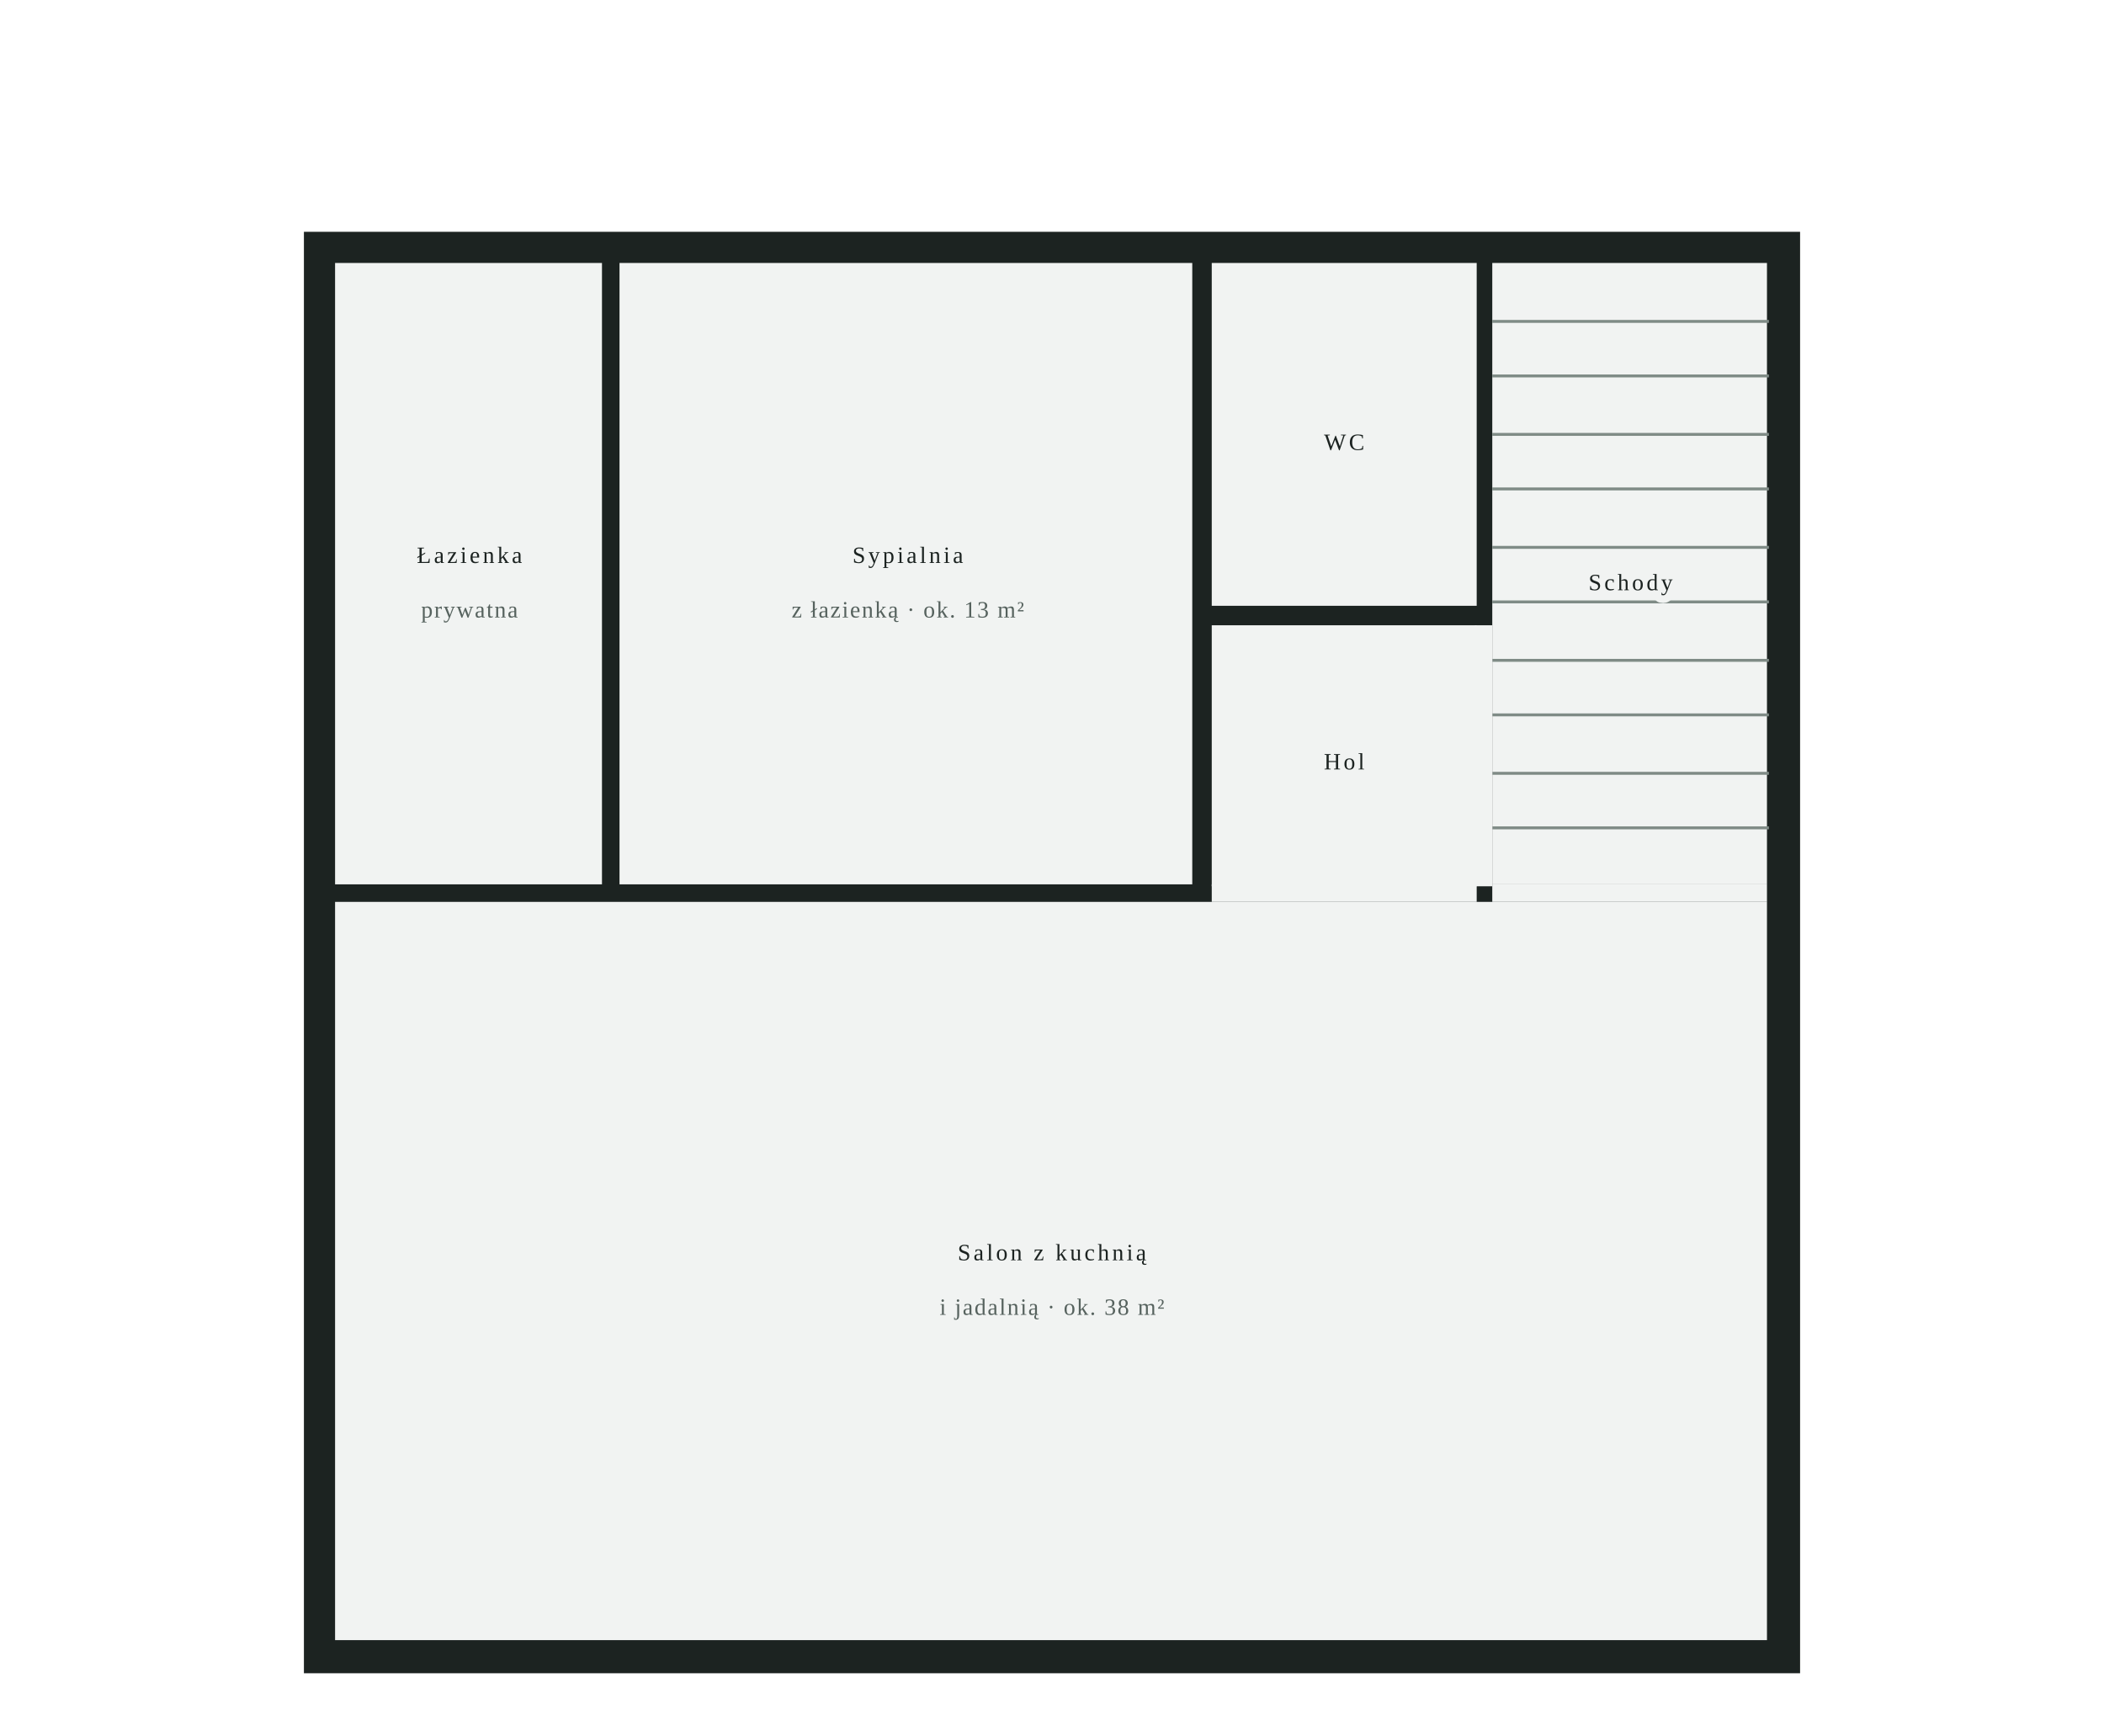
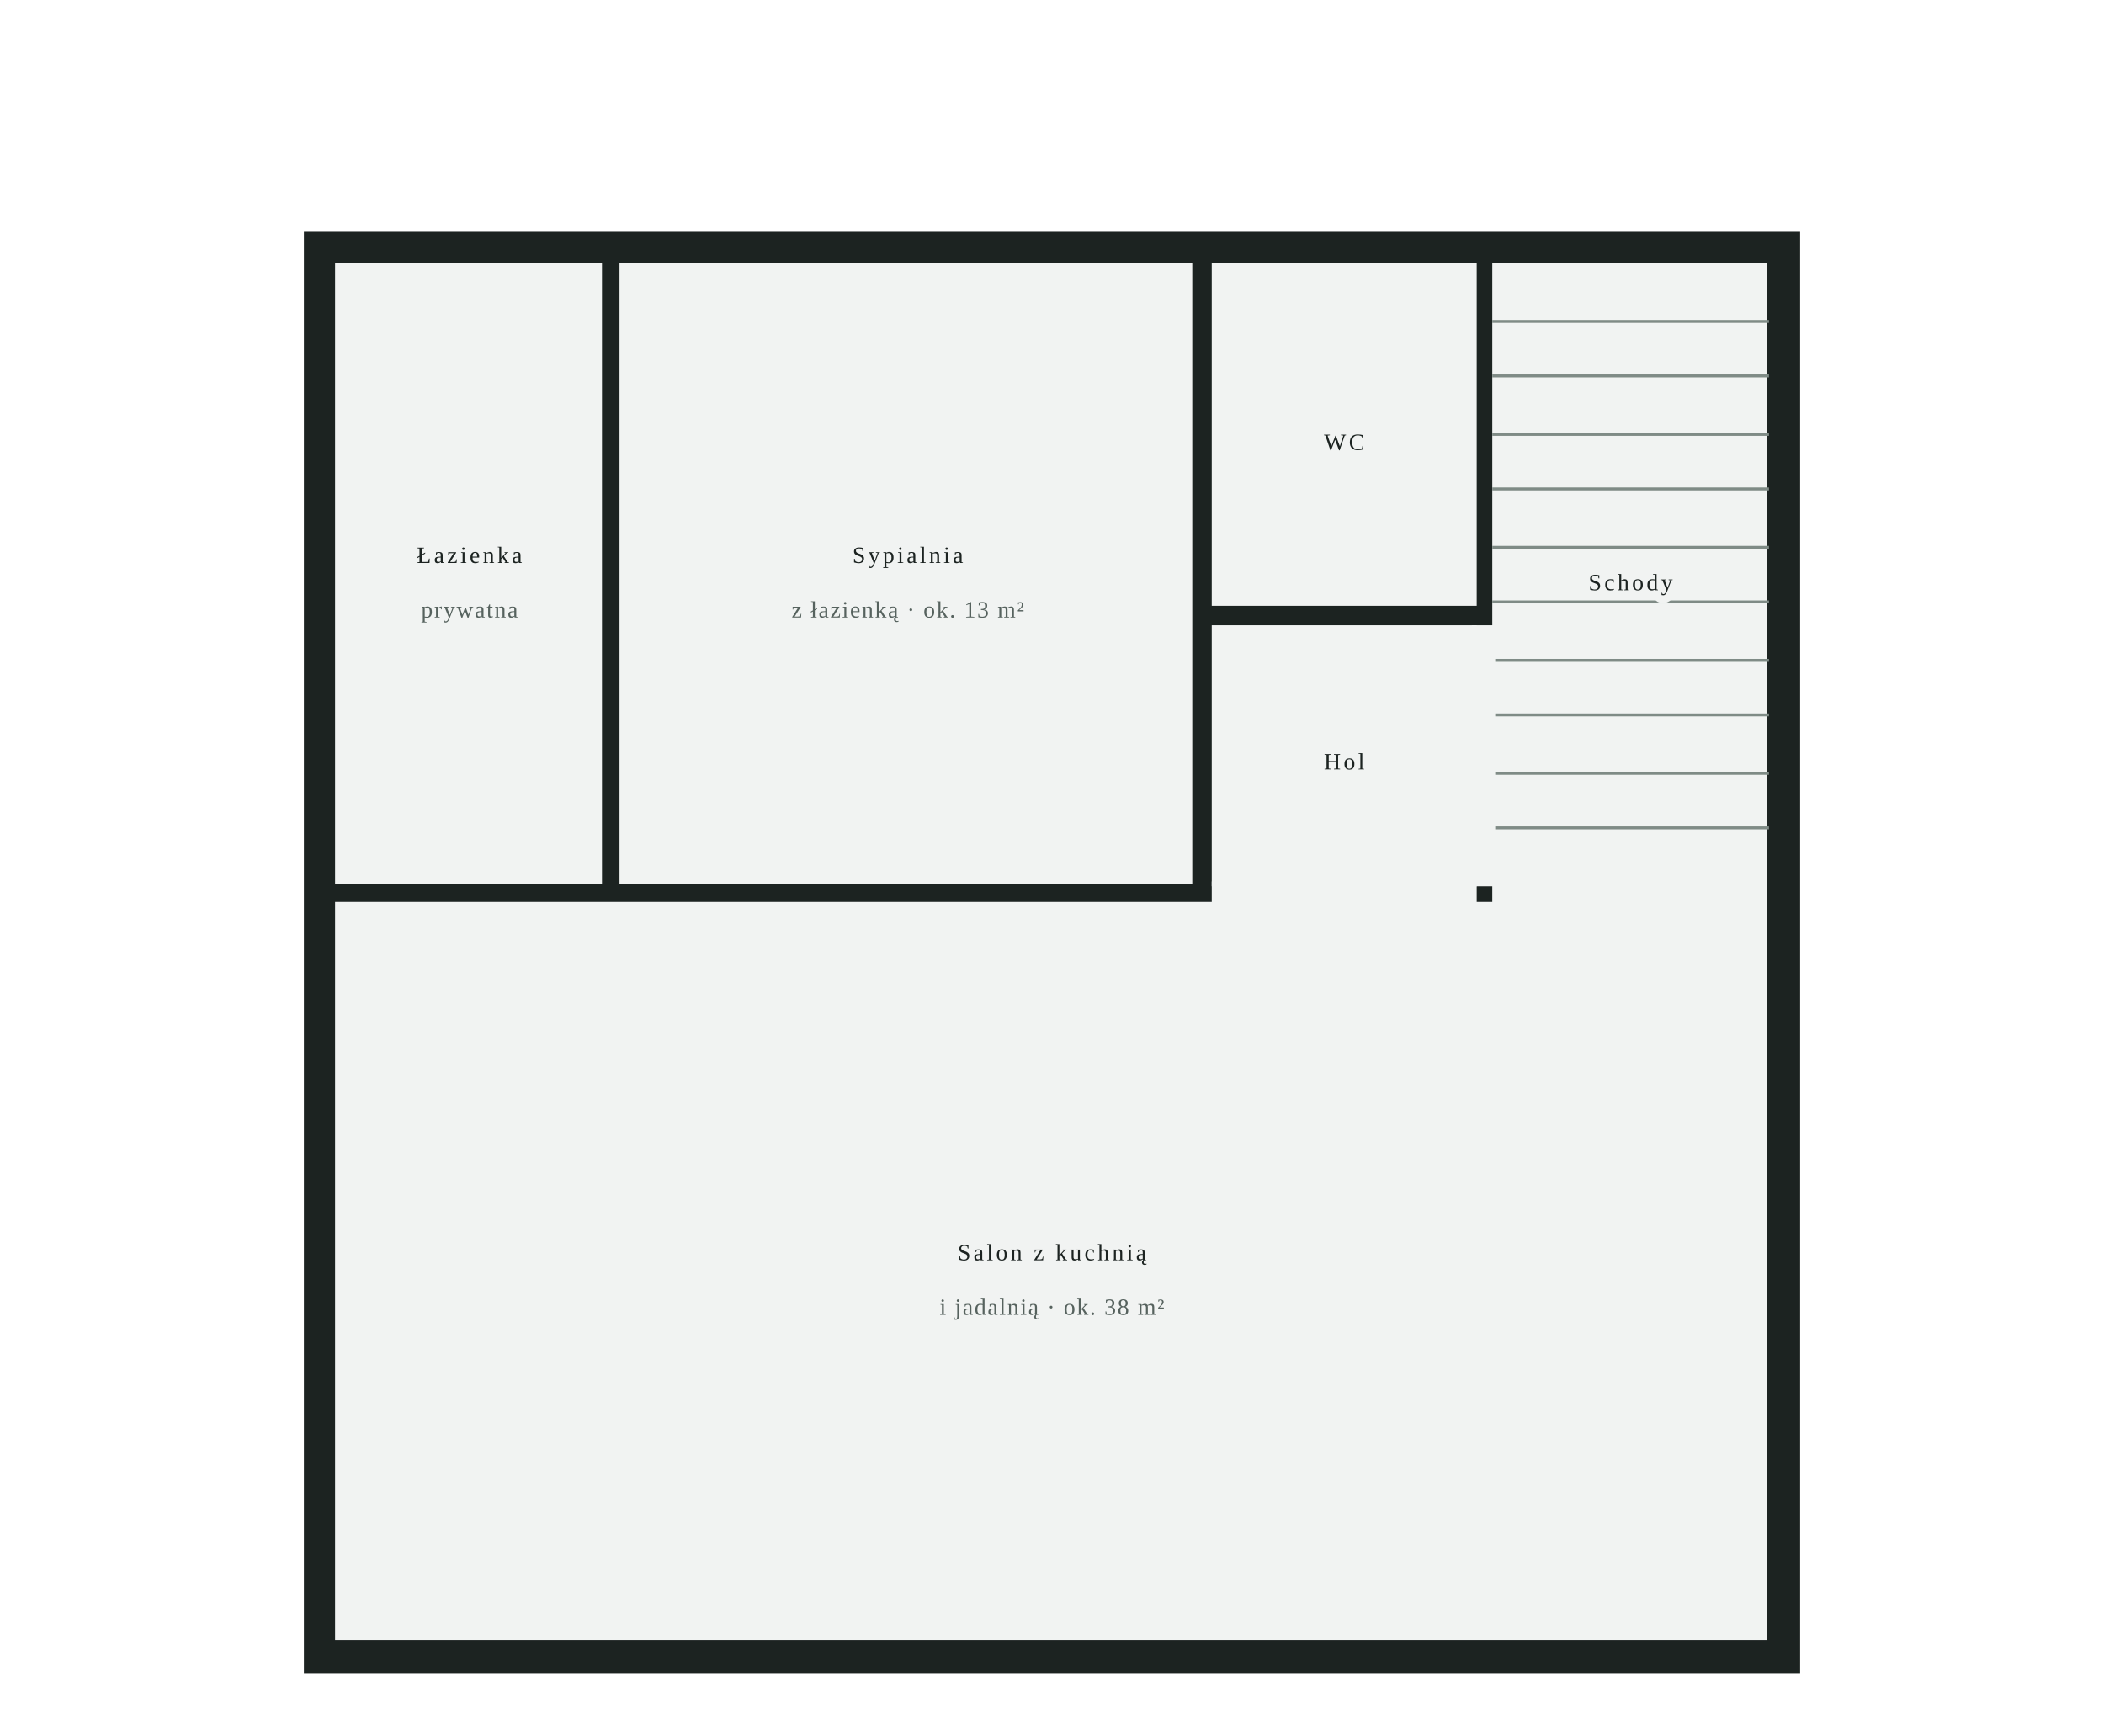
<svg xmlns="http://www.w3.org/2000/svg" viewBox="-40 -131 1080 891" role="img" aria-label="Rzut poglądowy domku, układ z salonem na piętrze: piętro">
  <style>.bryla{fill:var(--color-atrament,#1c2321);stroke:var(--color-atrament,#1c2321);stroke-width:24;stroke-linejoin:miter}.pokoj{fill:var(--color-tlo,#f1f3f2)}.pokoj.skos{fill:var(--color-tlo-2,#e4e9e7)}.stopnie{stroke:var(--color-linia-mocna,#7f8b86);stroke-width:1.5;vector-effect:non-scaling-stroke}.bieg{fill:none;stroke:var(--color-atrament-2,#37413d);stroke-width:1.5;vector-effect:non-scaling-stroke}#strzalka path{fill:var(--color-atrament-2,#37413d)}.sauna-deski{stroke:var(--color-bursztyn,#c47a2a);stroke-width:1;opacity:.6;vector-effect:non-scaling-stroke}.nazwa{font:500 19px var(--font-ui,sans-serif);letter-spacing:.12em;text-transform:uppercase;fill:var(--color-atrament,#1c2321);paint-order:stroke;stroke:var(--color-tlo,#f1f3f2);stroke-width:8px;stroke-linejoin:round}.dopisek{font:500 18px var(--font-ui,sans-serif);letter-spacing:.06em;font-variant-numeric:tabular-nums;fill:var(--color-wyciszony,#56625e)}.pokoj-g:hover .pokoj,.pokoj-g:focus .pokoj{fill:var(--color-tlo-2,#e4e9e7)}</style>
  <defs>
    <marker id="strzalka" viewBox="0 0 10 10" refX="8" refY="5" markerWidth="7" markerHeight="7" orient="auto-start-reverse">
      <path d="M0 0L10 5L0 10z" />
    </marker>
  </defs>
  <polygon class="bryla" points="128,0 872,0 872,716 128,716" />
  <g id="r-lazienka-prywatna" class="pokoj-g" data-nazwa="Łazienka">
    <rect class="pokoj" x="132" y="4" width="137" height="319" />
    <text class="nazwa" x="201" y="158" text-anchor="middle">Łazienka</text>
    <text class="dopisek" x="201" y="186" text-anchor="middle">prywatna</text>
  </g>
  <g id="r-sypialnia-4" class="pokoj-g" data-nazwa="Sypialnia">
    <rect class="pokoj" x="278" y="4" width="294" height="319" />
    <text class="nazwa" x="426" y="158" text-anchor="middle">Sypialnia</text>
    <text class="dopisek" x="426" y="186" text-anchor="middle">z łazienką · ok. 13 m²</text>
  </g>
  <g id="r-wc" class="pokoj-g" data-nazwa="WC">
    <rect class="pokoj" x="582" y="4" width="136" height="176" />
    <text class="nazwa" x="650" y="100" text-anchor="middle">WC</text>
  </g>
  <g id="r-hol" class="pokoj-g" data-nazwa="Hol">
    <rect class="pokoj" x="582" y="190" width="136" height="134" />
    <text class="nazwa" x="650" y="264" text-anchor="middle">Hol</text>
  </g>
  <g id="r-schody" class="pokoj-g" data-nazwa="Schody">
    <rect class="pokoj" x="726" y="4" width="141" height="319" />
    <line class="stopnie" x1="726" y1="34" x2="868" y2="34" />
    <line class="stopnie" x1="726" y1="62" x2="868" y2="62" />
    <line class="stopnie" x1="726" y1="92" x2="868" y2="92" />
    <line class="stopnie" x1="726" y1="120" x2="868" y2="120" />
    <line class="stopnie" x1="726" y1="150" x2="868" y2="150" />
    <line class="stopnie" x1="726" y1="178" x2="868" y2="178" />
    <line class="stopnie" x1="726" y1="208" x2="868" y2="208" />
    <line class="stopnie" x1="726" y1="236" x2="868" y2="236" />
    <line class="stopnie" x1="726" y1="266" x2="868" y2="266" />
    <line class="stopnie" x1="726" y1="294" x2="868" y2="294" />
    <text class="nazwa" x="797" y="172" text-anchor="middle">Schody</text>
  </g>
  <g id="r-salon" class="pokoj-g" data-nazwa="Salon z kuchnią">
    <rect class="pokoj" x="132" y="332" width="735" height="379" />
    <text class="nazwa" x="500" y="516" text-anchor="middle">Salon z kuchnią</text>
    <text class="dopisek" x="500" y="544" text-anchor="middle">i jadalnią · ok. 38 m²</text>
  </g>
-   <rect class="pokoj" x="726" y="323" width="141" height="9" />
-   <rect class="pokoj" x="717" y="190" width="9" height="134" />
-   <rect class="pokoj" x="582" y="323" width="136" height="9" />
+   <rect class="pokoj" x="726" y="321.5" width="141" height="12" />
+   <rect class="pokoj" x="715.5" y="190" width="12" height="134" />
+   <rect class="pokoj" x="582" y="321.5" width="136" height="12" />
</svg>
